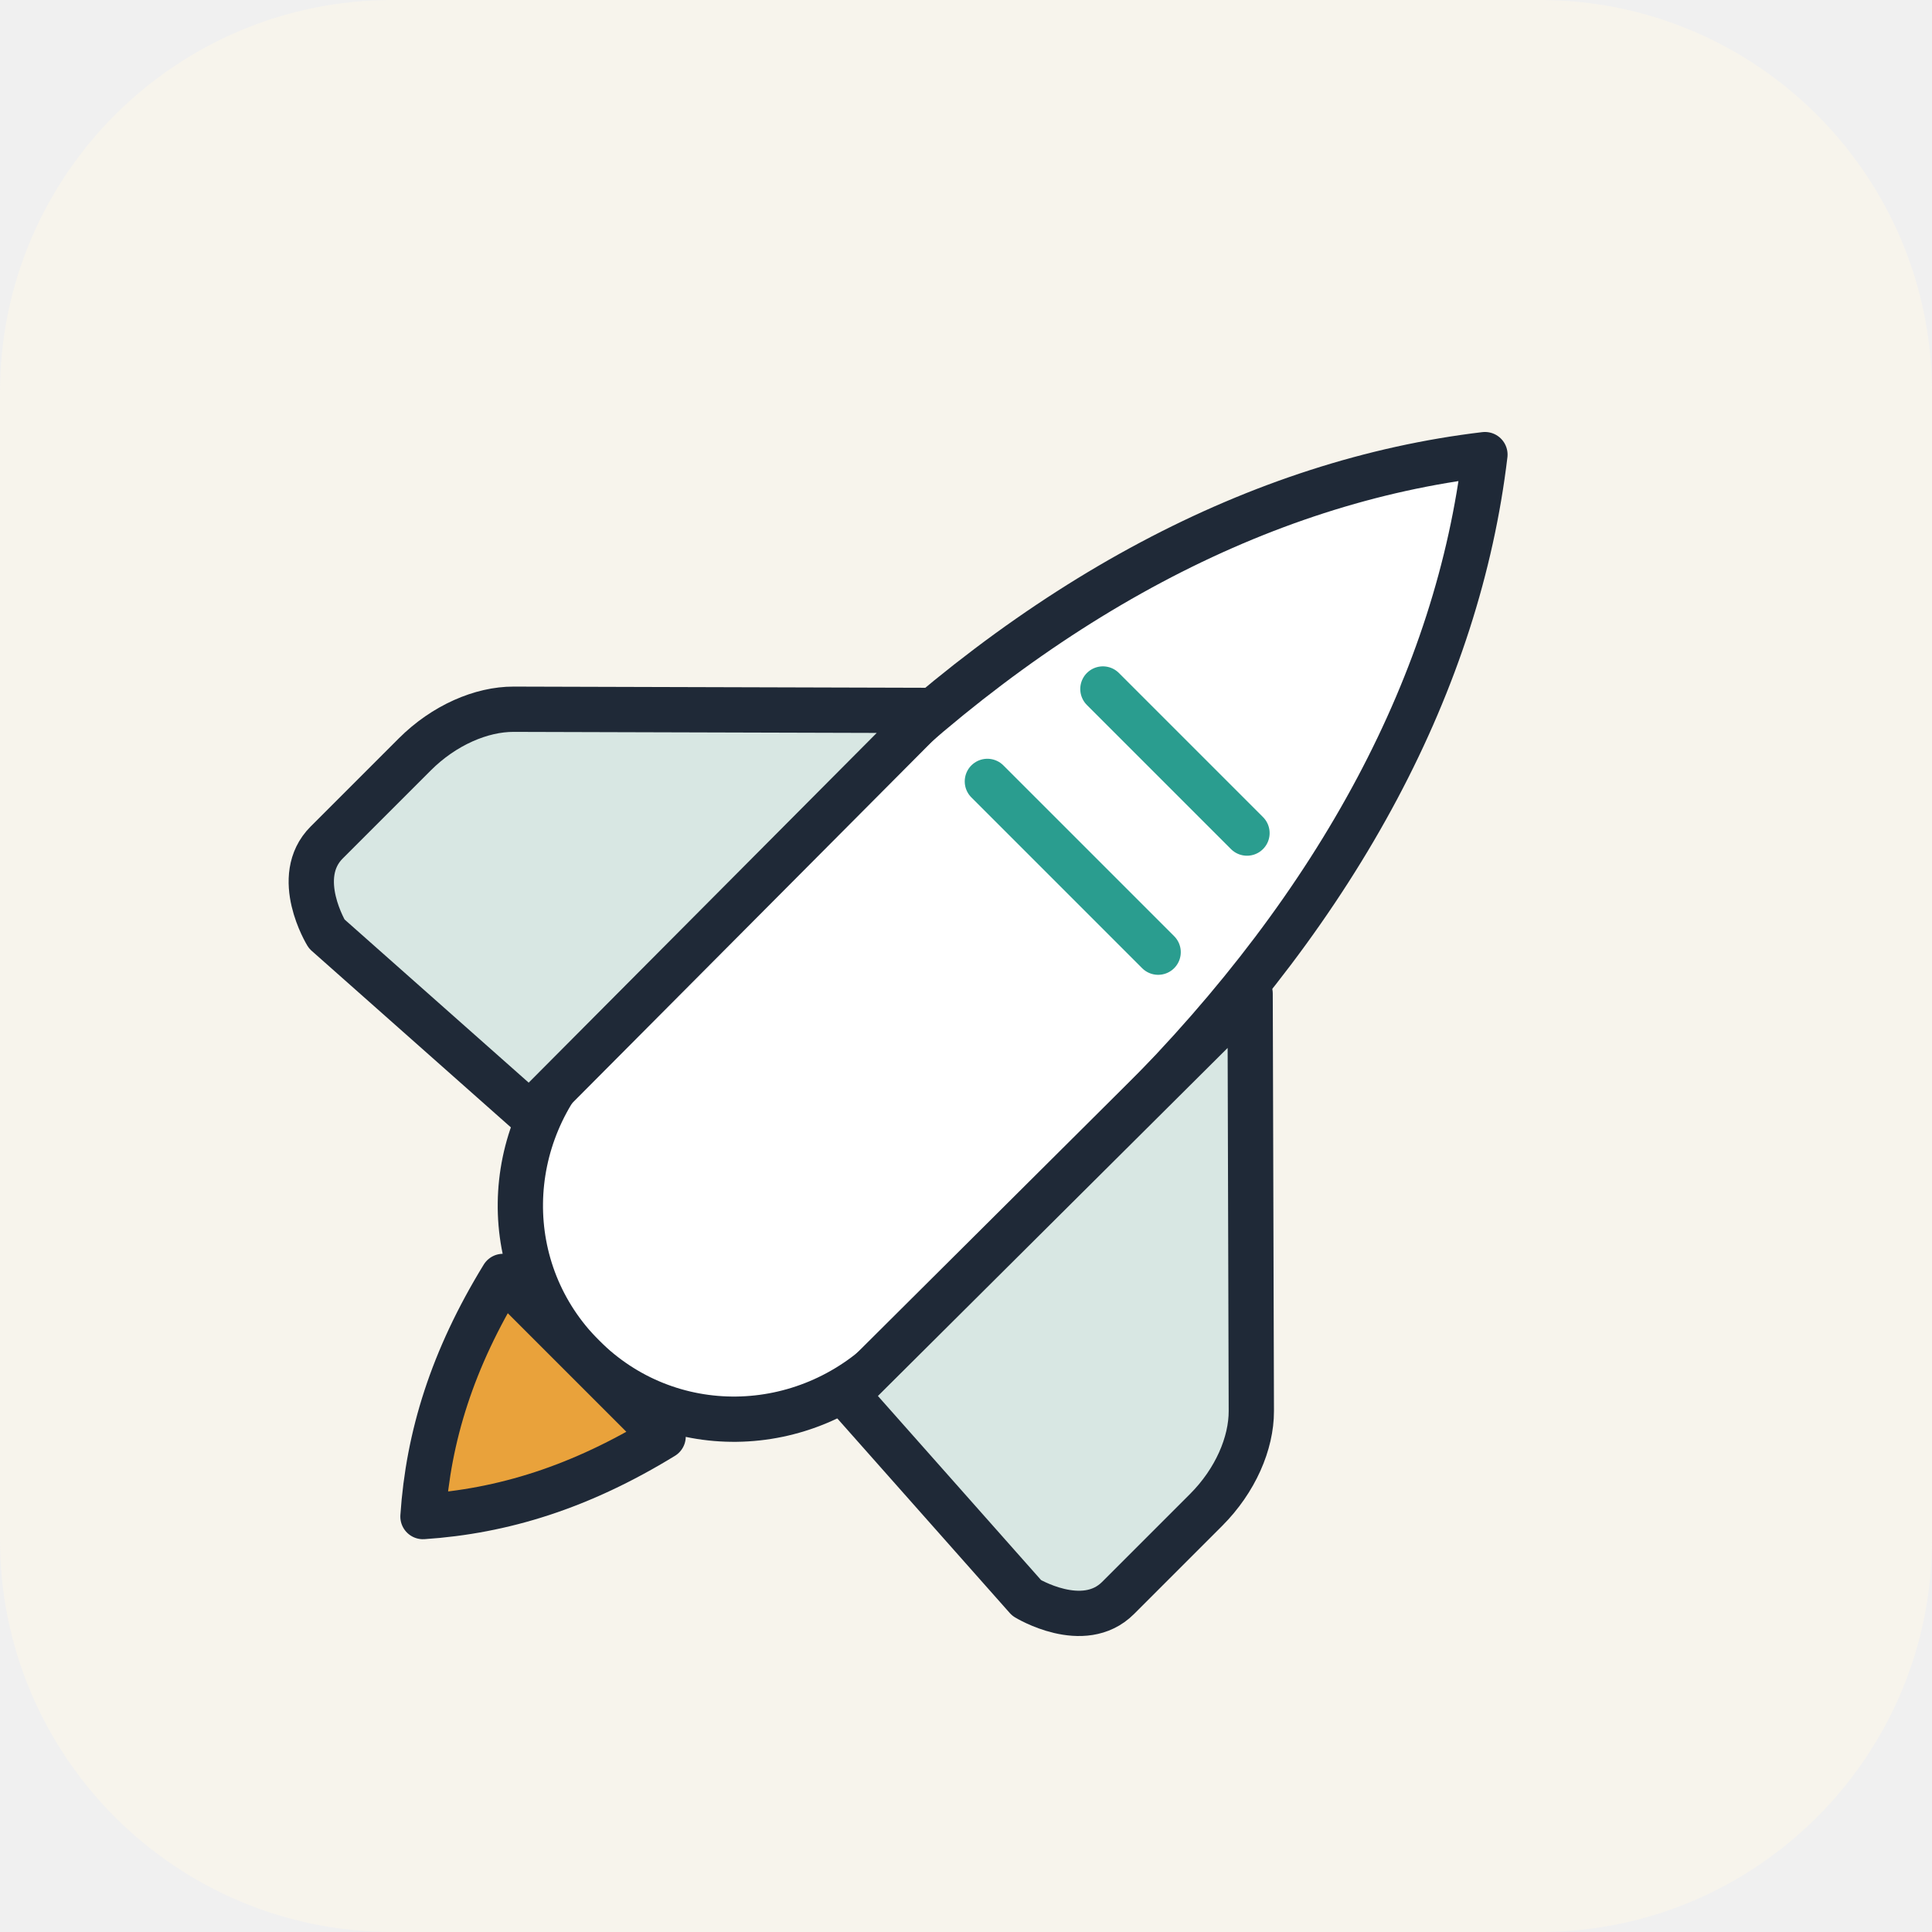
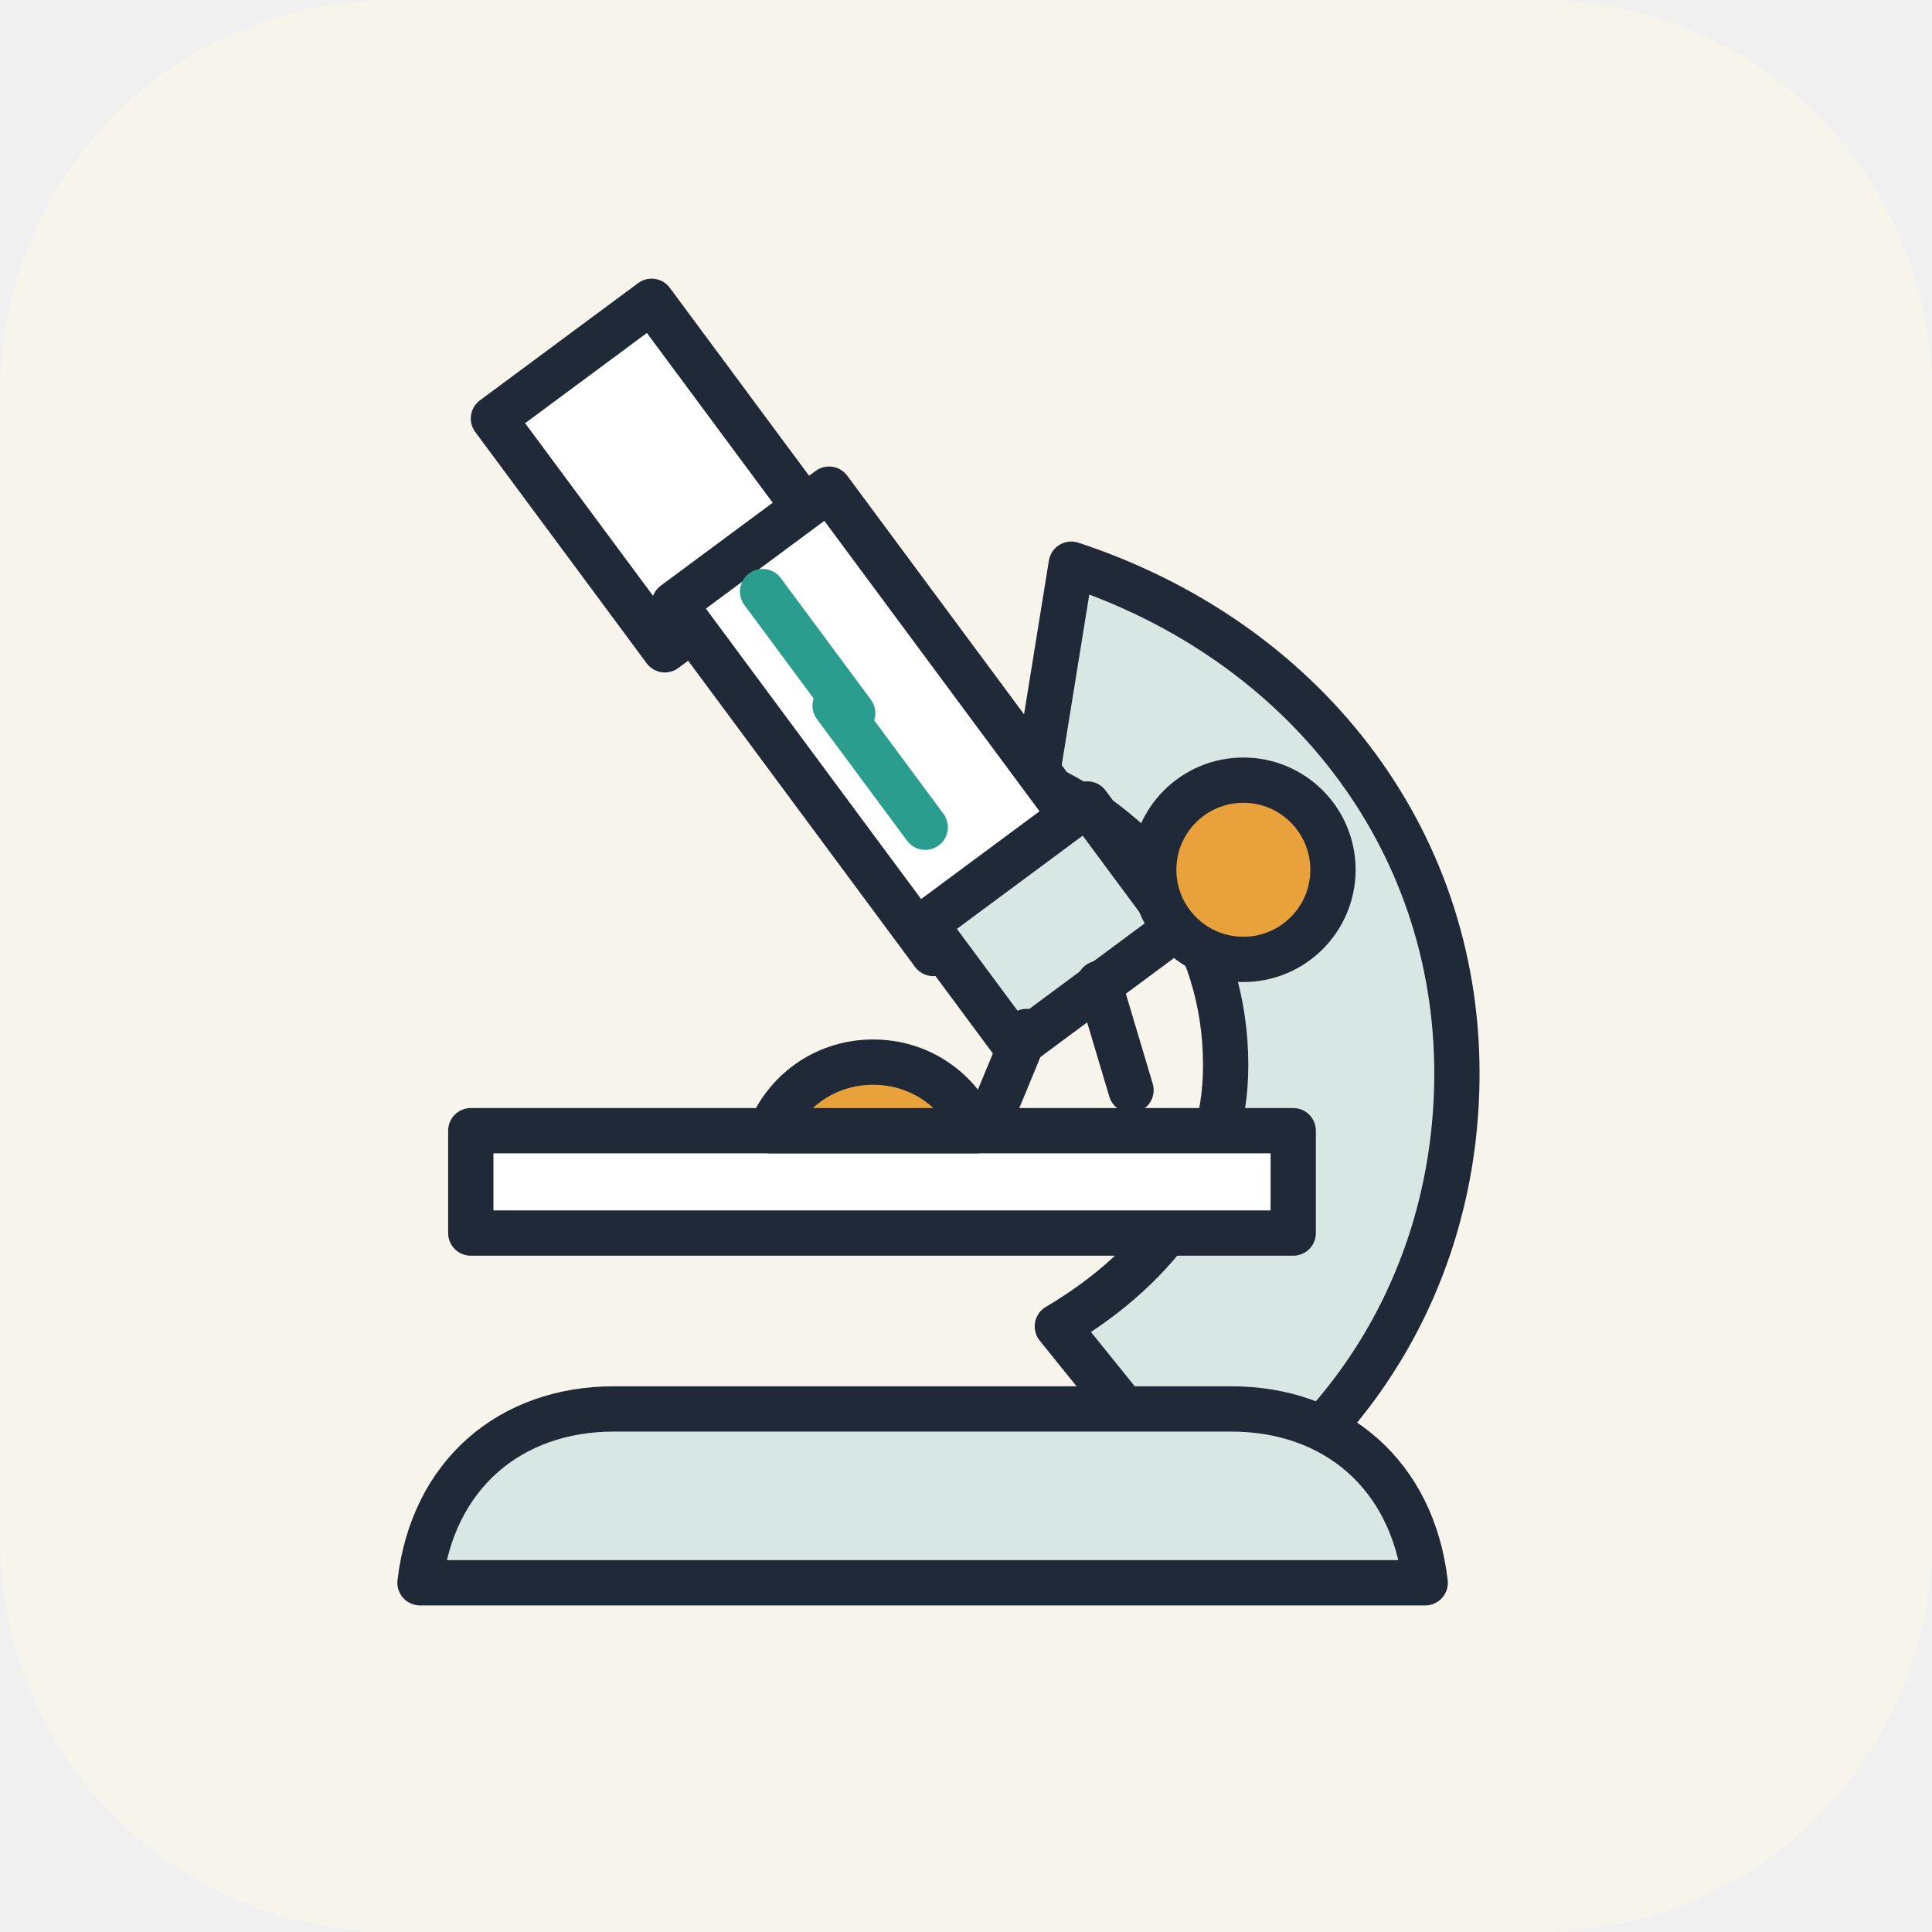
<svg xmlns="http://www.w3.org/2000/svg" width="512" height="512" viewBox="0 0 512 512" fill="none">
  <g clip-path="url(#clip0_2011_22)">
    <path d="M104 0H408C465.438 0 512 46.562 512 104V408C512 465.438 465.438 512 408 512H104C46.562 512 0 465.438 0 408V104C0 46.562 46.562 0 104 0Z" fill="#F7F4EC" />
-     <path d="M393.522 120.478C334.125 127.549 274.728 158.662 220.281 213.109L155.227 278.163C132.6 300.79 131.892 336.853 154.52 359.48C177.147 382.108 213.21 381.401 235.837 358.773L300.891 293.719C355.338 239.272 386.451 179.875 393.522 120.478Z" fill="white" stroke="#1F2937" stroke-width="12" stroke-linecap="round" stroke-linejoin="round" />
-     <path d="M224.409 369.688L272.081 423.478C272.081 423.478 287.107 432.671 296.3 423.478L319.634 400.144C327.412 392.366 331.639 382.45 331.614 373.94L331.296 263.314L224.409 369.688Z" fill="#D8E7E3" stroke="#1F2937" stroke-width="12" stroke-linecap="round" stroke-linejoin="round" />
-     <path d="M140.366 295.16L86.576 247.488C86.576 247.488 77.383 232.462 86.576 223.269L109.91 199.935C117.688 192.157 127.604 187.93 136.114 187.955L246.74 188.273L140.366 295.16Z" fill="#D8E7E3" stroke="#1F2937" stroke-width="12" stroke-linecap="round" stroke-linejoin="round" />
-     <path d="M330.464 220.774L292.281 182.59Z" fill="black" />
-     <path d="M330.464 220.774L292.281 182.59" stroke="#2A9D8F" stroke-width="12" stroke-linecap="round" stroke-linejoin="round" />
-     <path d="M306.92 252.335L261.665 207.08Z" fill="black" />
-     <path d="M306.92 252.335L261.665 207.08" stroke="#2A9D8F" stroke-width="12" stroke-linecap="round" stroke-linejoin="round" />
-     <path d="M175.733 380.693C153.813 394.128 133.307 400.492 112.093 401.907C113.508 380.693 119.872 360.187 133.307 338.267L175.733 380.693Z" fill="#E9A23B" stroke="#1F2937" stroke-width="12" stroke-linecap="round" stroke-linejoin="round" />
+     <path d="M283.892 149.514C345.204 169.697 386.097 221.632 386.097 284.439C386.097 334.228 361.512 377.674 321.436 402.617L280.203 351.507C307.879 335.183 324.814 310.955 324.814 282.308C324.814 248.203 304.907 220.678 274.54 207.38L283.892 149.514Z" fill="#D8E7E3" stroke="#1F2937" stroke-width="12" stroke-linecap="round" stroke-linejoin="round" />
+     <path d="M111.303 419.452C114.661 390.751 135.209 373.38 162.724 373.38H326.276C353.791 373.38 374.339 390.751 377.697 419.452H111.303Z" fill="#D8E7E3" stroke="#1F2937" stroke-width="12" stroke-linecap="round" stroke-linejoin="round" />
+     <path d="M130.768 110.905L172.684 79.847L218.107 141.145L176.191 172.203L130.768 110.905Z" fill="white" stroke="#1F2937" stroke-width="12" stroke-linecap="round" stroke-linejoin="round" />
+     <path d="M178.677 160.037L219.702 129.634L288.346 222.274L247.321 252.677L178.677 160.037Z" fill="white" stroke="#1F2937" stroke-width="12" stroke-linecap="round" stroke-linejoin="round" />
+     <path d="M202.098 156.776L225.981 188.999" stroke="#2A9D8F" stroke-width="12" stroke-linecap="round" stroke-linejoin="round" />
+     <path d="M221.314 187.004L245.197 219.227" stroke="#2A9D8F" stroke-width="12" stroke-linecap="round" stroke-linejoin="round" />
+     <path d="M245.193 244.918L288.172 213.066L312.26 245.574L269.282 277.426L245.193 244.918Z" fill="#D8E7E3" stroke="#1F2937" stroke-width="12" stroke-linecap="round" stroke-linejoin="round" />
+     <path d="M272.017 273.361L261.088 299.803" stroke="#1F2937" stroke-width="12" stroke-linecap="round" stroke-linejoin="round" />
+     <path d="M291.283 260.601L299.731 288.904" stroke="#1F2937" stroke-width="12" stroke-linecap="round" stroke-linejoin="round" />
+     <path d="M124.763 299.648H342.717V326.771H124.763V299.648Z" fill="white" stroke="#1F2937" stroke-width="12" stroke-linecap="round" stroke-linejoin="round" />
+     <path d="M204.073 299.648C208.747 288.56 219.279 281.472 231.388 281.472C243.497 281.472 254.029 288.56 258.703 299.648H204.073Z" fill="#E9A23B" stroke="#1F2937" stroke-width="12" stroke-linecap="round" stroke-linejoin="round" />
+     <path d="M329.5 206.75C342.617 206.75 353.25 217.383 353.25 230.5C353.25 243.617 342.617 254.25 329.5 254.25C316.383 254.25 305.75 243.617 305.75 230.5C305.75 217.383 316.383 206.75 329.5 206.75Z" fill="#E9A23B" stroke="#1F2937" stroke-width="12" stroke-linecap="round" stroke-linejoin="round" />
  </g>
  <defs>
    <clipPath id="clip0_2011_22">
      <rect width="512" height="512" fill="white" transform="matrix(-1 0 0 1 512 0)" />
    </clipPath>
  </defs>
</svg>
